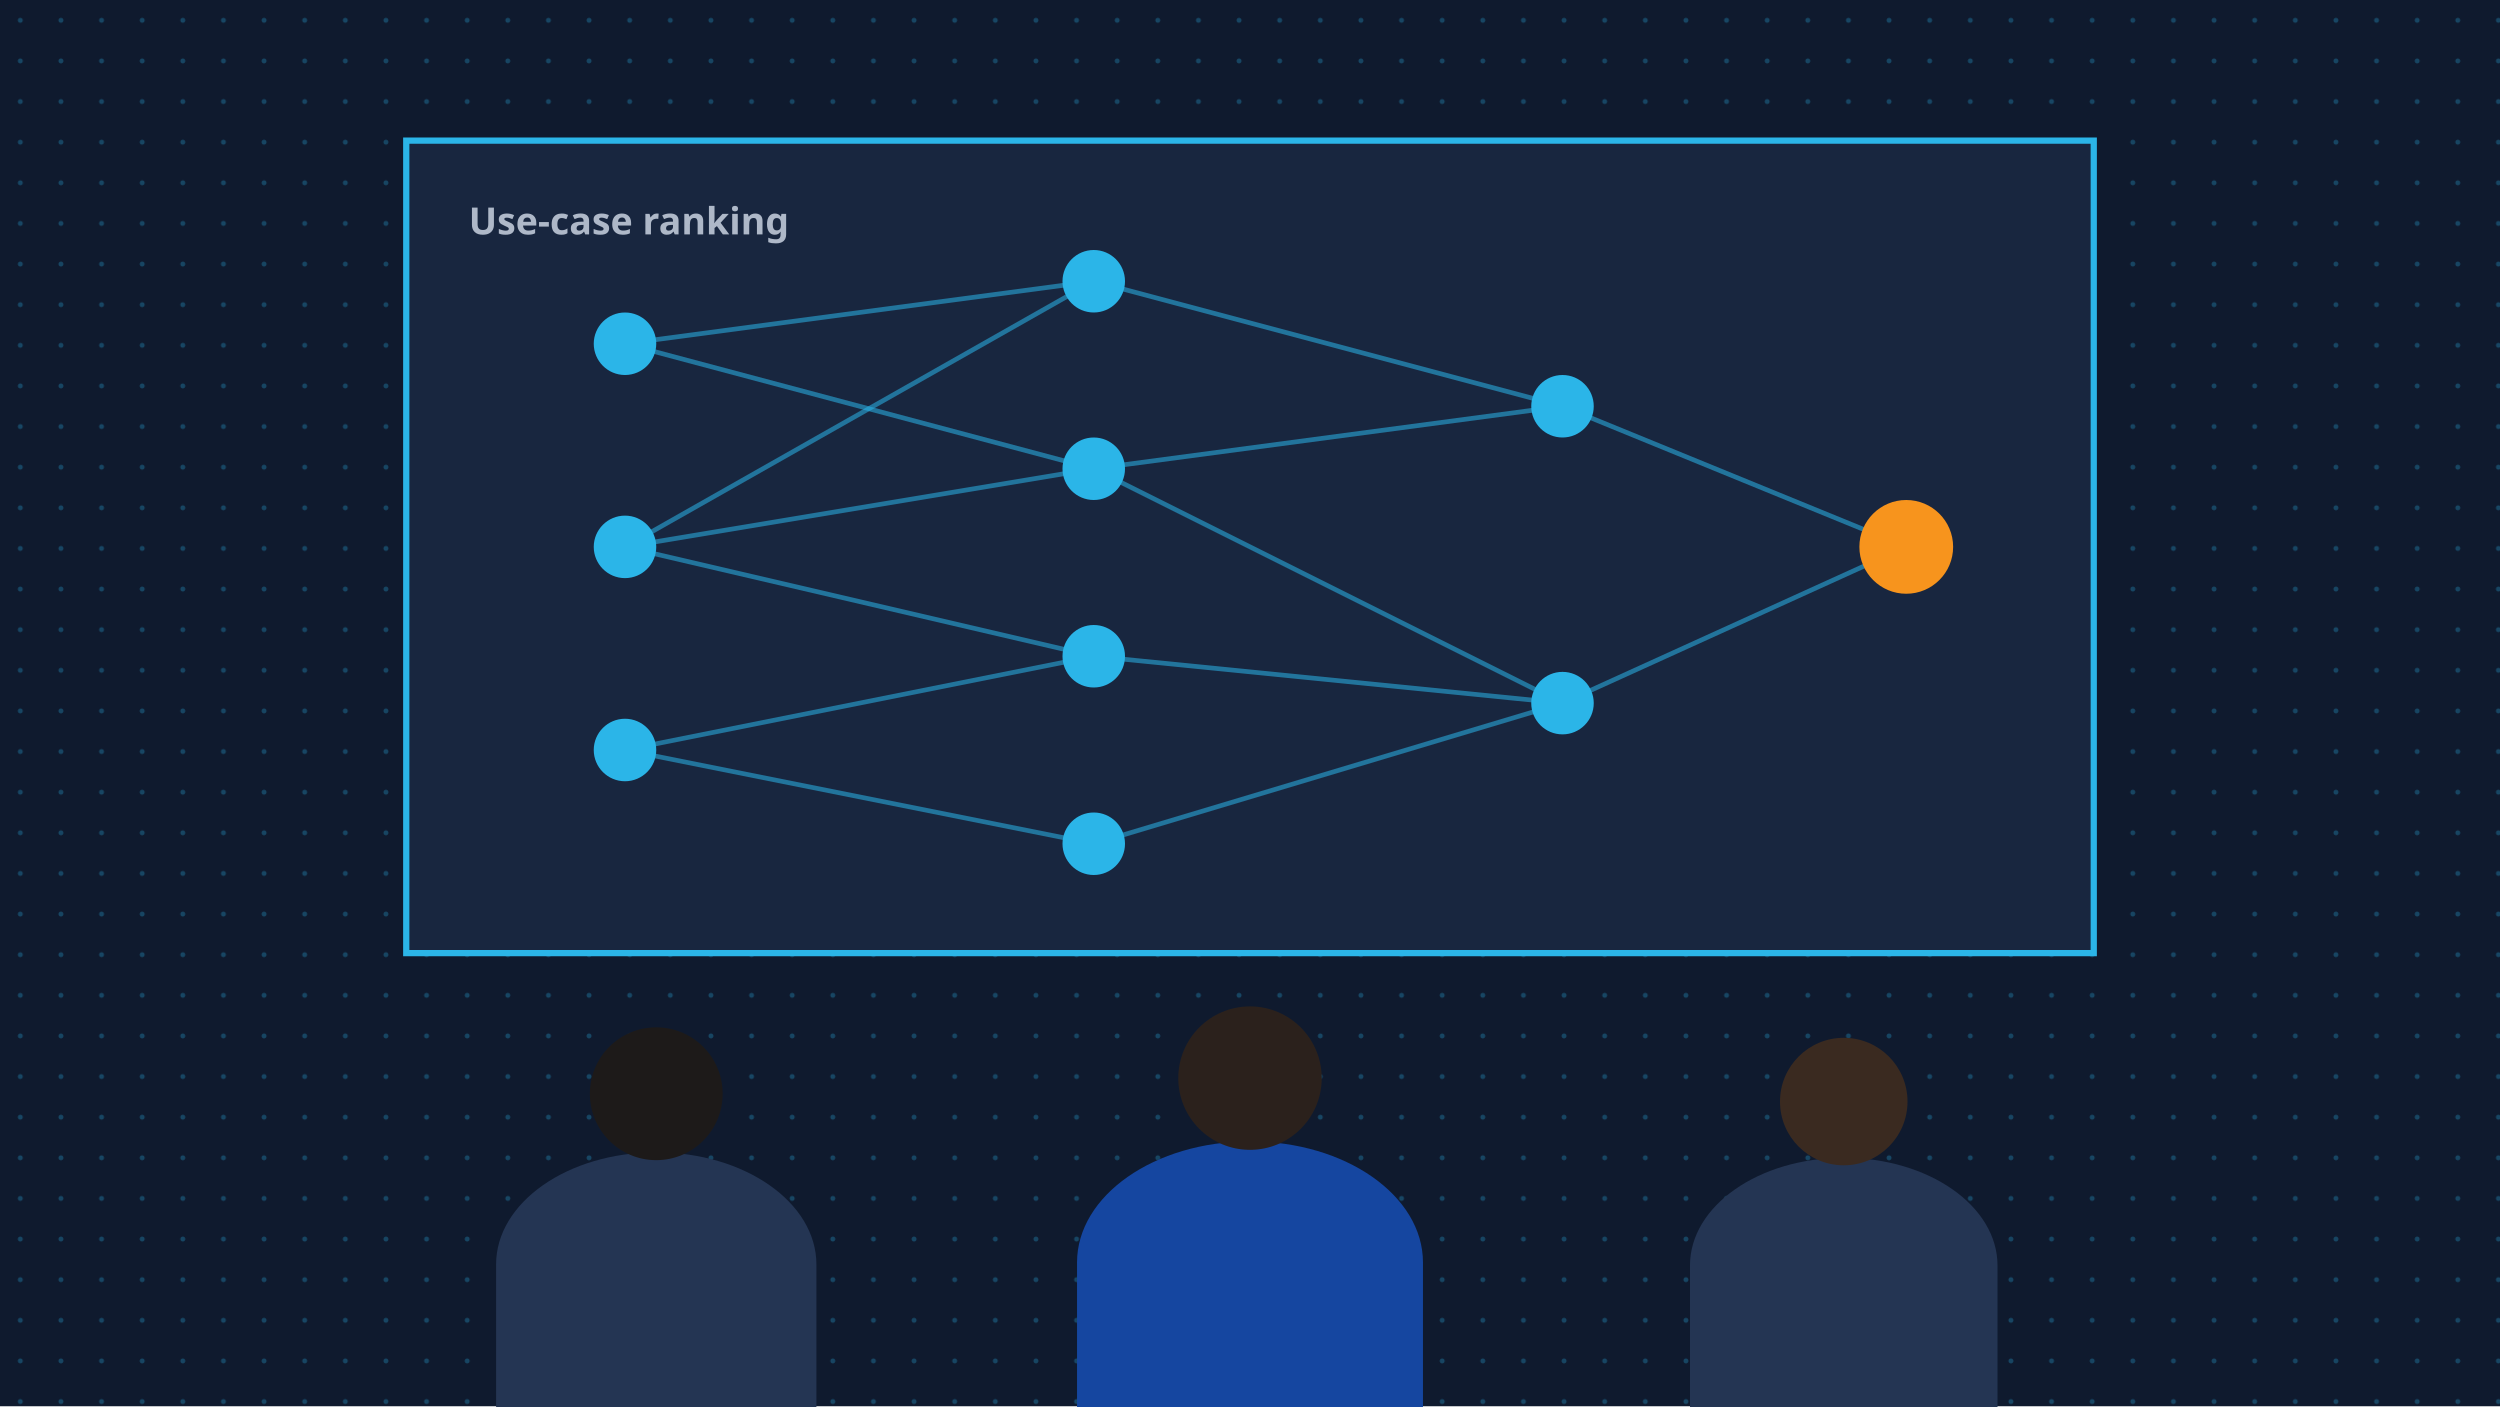
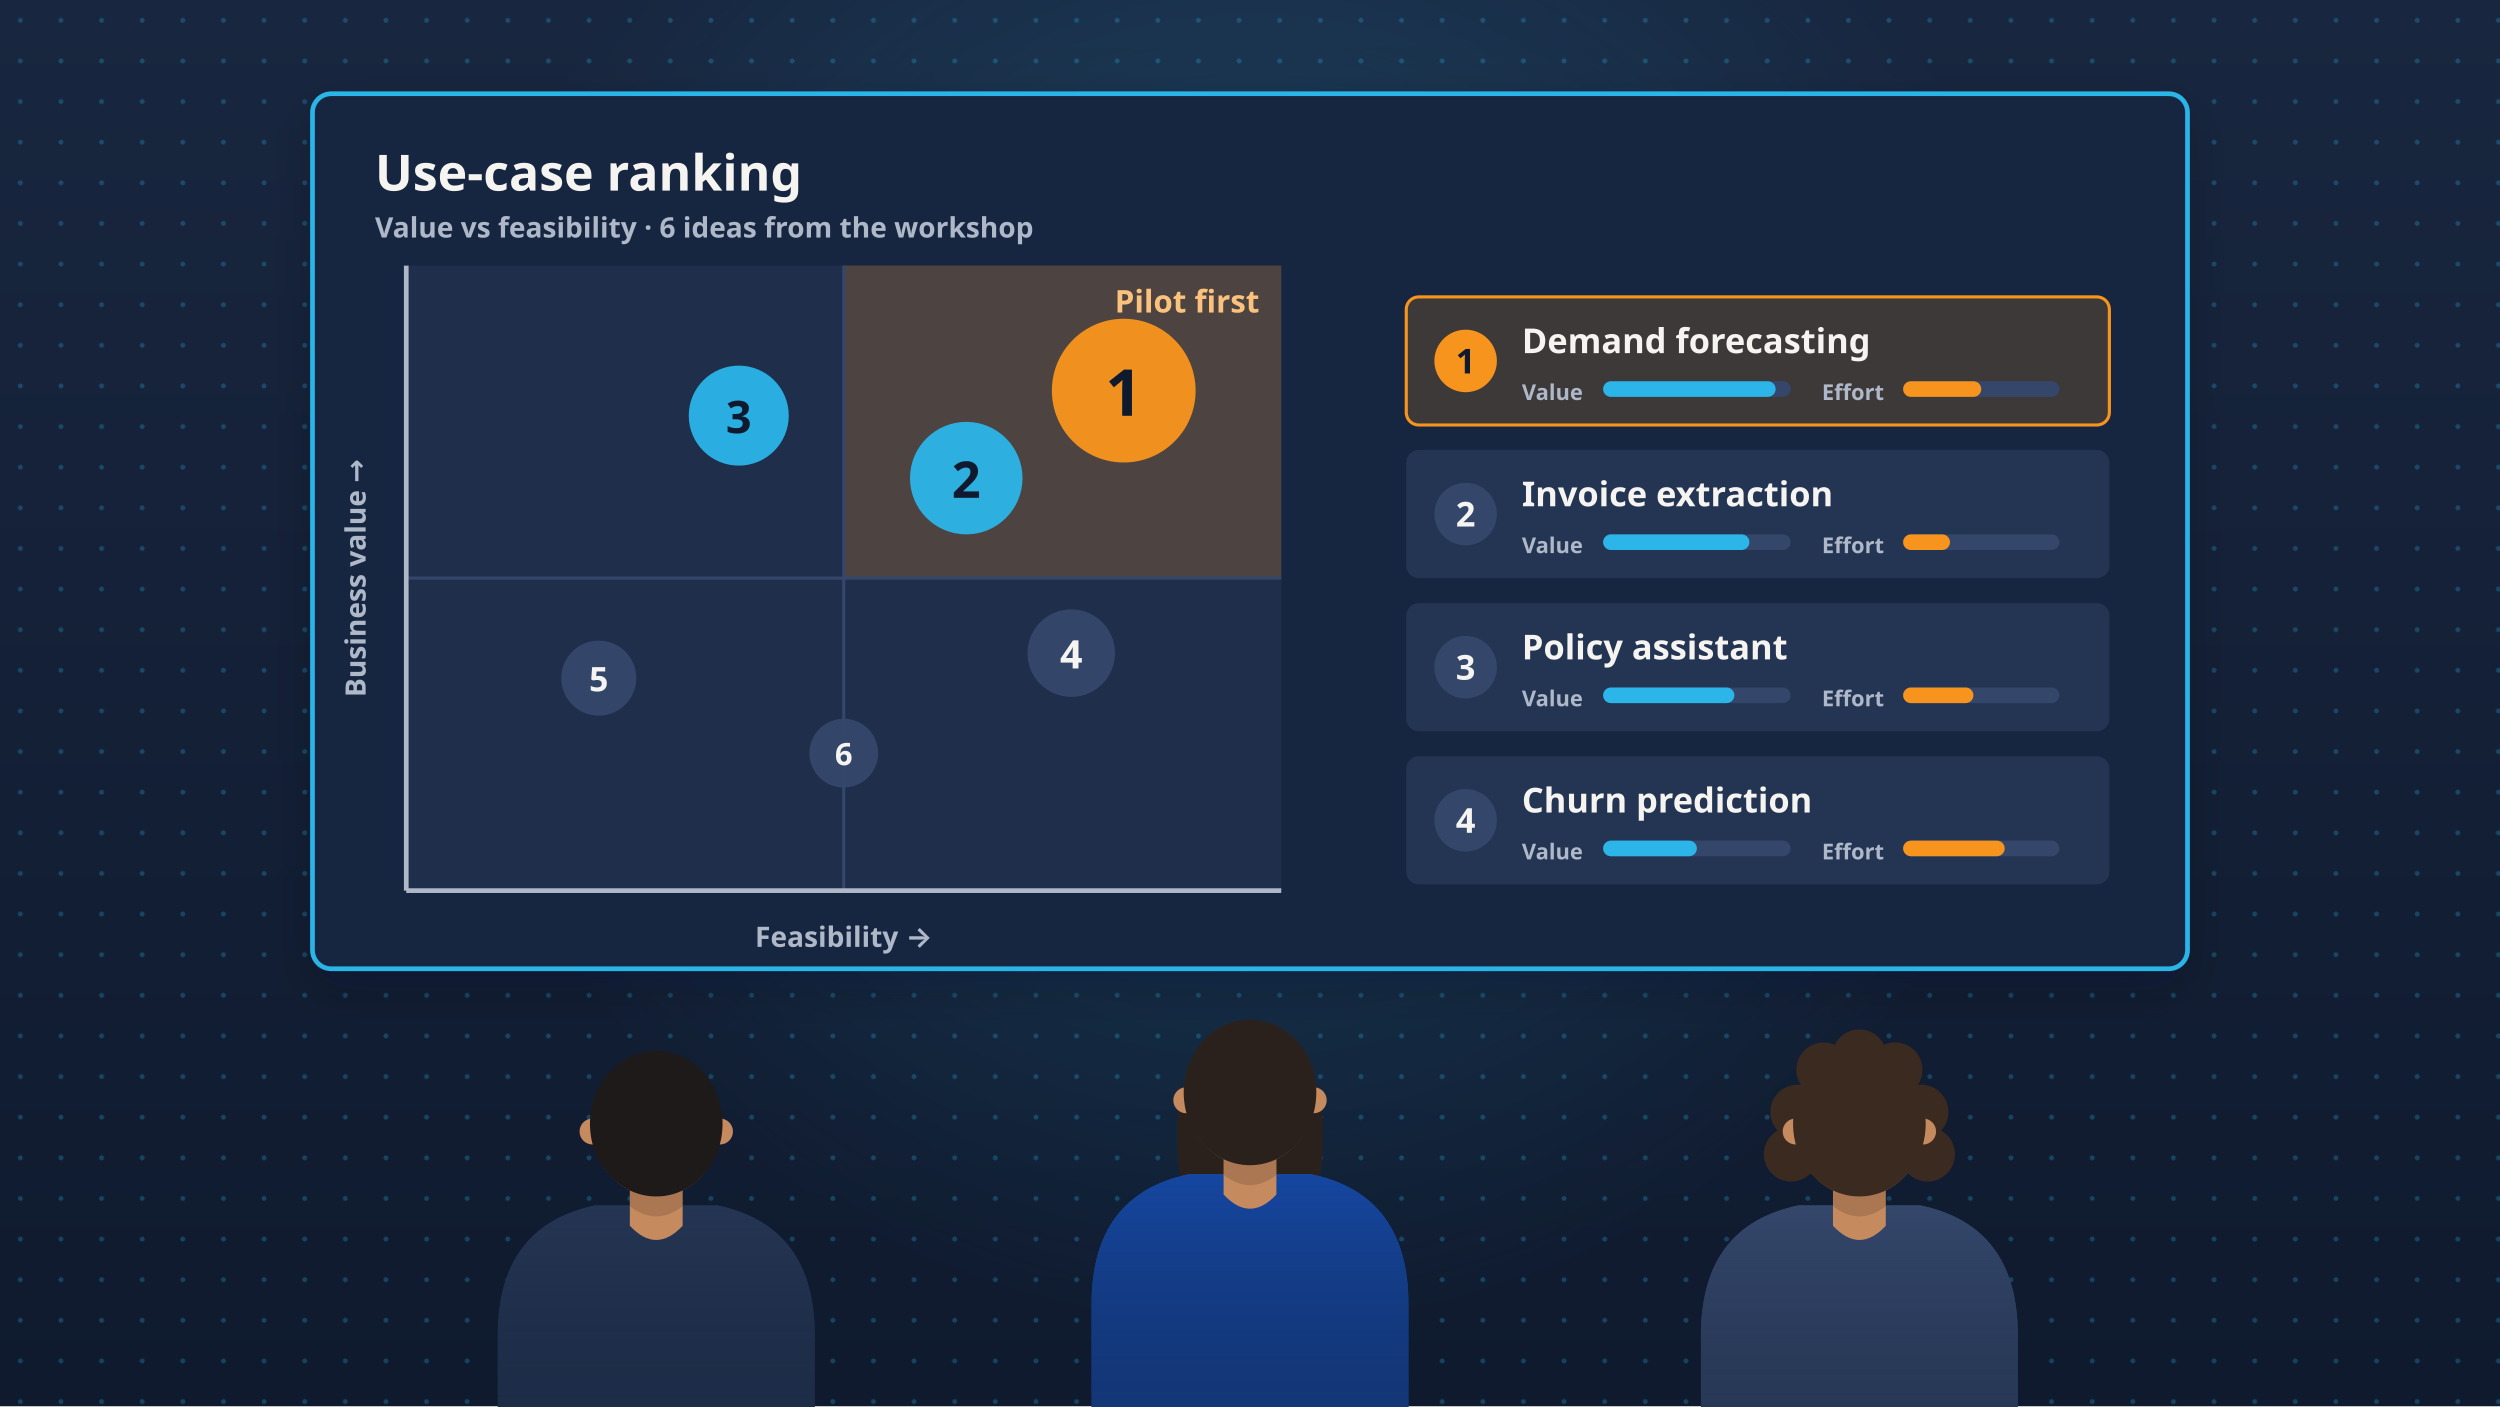
<svg xmlns="http://www.w3.org/2000/svg" viewBox="0 0 1600 900" width="1600" height="900">
-   <rect width="1600" height="900" fill="#0f1a2e" />
  <defs>
-     <pattern id="dots1" width="26" height="26" patternUnits="userSpaceOnUse">
-       <circle cx="13" cy="13" r="1.6" fill="rgba(43,181,232,0.28)" />
+     <filter id="sh" x="-15%" y="-15%" width="130%" height="140%">
+       <feDropShadow dx="0" dy="12" stdDeviation="14" flood-color="#0f1a2e" flood-opacity="0.2" />
+     </filter>
+     <filter id="sh2" x="-15%" y="-15%" width="130%" height="140%">
+       <feDropShadow dx="0" dy="5" stdDeviation="6" flood-color="#0f1a2e" flood-opacity="0.18" />
+     </filter>
+     <filter id="glow" x="-50%" y="-50%" width="200%" height="200%">
+       <feGaussianBlur stdDeviation="10" />
+     </filter>
+     <linearGradient id="g106" x1="0" y1="0" x2="0" y2="1">
+       <stop offset="0" stop-color="#18263f" />
+       <stop offset="1" stop-color="#0f1a2e" />
+     </linearGradient>
+     <pattern id="p107" width="26" height="26" patternUnits="userSpaceOnUse">
+       <circle cx="13" cy="13" r="1.6" fill="rgba(43,181,232,0.26)" />
    </pattern>
+     <radialGradient id="r108" cx="0.5" cy="0.5" r="0.5">
+       <stop offset="0" stop-color="rgba(43,181,232,0.22)" />
+       <stop offset="1" stop-color="rgba(43,181,232,0)" />
+     </radialGradient>
+     <linearGradient id="g109" x1="0" y1="0" x2="0" y2="1">
+       <stop offset="0" stop-color="#243553" />
+       <stop offset="1" stop-color="#243553" />
+     </linearGradient>
+     <linearGradient id="g110" x1="0" y1="0" x2="0" y2="1">
+       <stop offset="0" stop-color="#243553" />
+       <stop offset="1" stop-color="#0f1a2e" stop-opacity="0.35" />
+     </linearGradient>
+     <linearGradient id="g111" x1="0" y1="0" x2="0" y2="1">
+       <stop offset="0" stop-color="#c68a5f" />
+       <stop offset="1" stop-color="#c68a5f" />
+     </linearGradient>
+     <linearGradient id="g112" x1="0" y1="0" x2="0" y2="1">
+       <stop offset="0" stop-color="#1546a0" />
+       <stop offset="1" stop-color="#1546a0" />
+     </linearGradient>
+     <linearGradient id="g113" x1="0" y1="0" x2="0" y2="1">
+       <stop offset="0" stop-color="#1546a0" />
+       <stop offset="1" stop-color="#0f1a2e" stop-opacity="0.35" />
+     </linearGradient>
+     <linearGradient id="g114" x1="0" y1="0" x2="0" y2="1">
+       <stop offset="0" stop-color="#c68a5f" />
+       <stop offset="1" stop-color="#c68a5f" />
+     </linearGradient>
+     <linearGradient id="g115" x1="0" y1="0" x2="0" y2="1">
+       <stop offset="0" stop-color="#34476b" />
+       <stop offset="1" stop-color="#34476b" />
+     </linearGradient>
+     <linearGradient id="g116" x1="0" y1="0" x2="0" y2="1">
+       <stop offset="0" stop-color="#34476b" />
+       <stop offset="1" stop-color="#0f1a2e" stop-opacity="0.35" />
+     </linearGradient>
+     <linearGradient id="g117" x1="0" y1="0" x2="0" y2="1">
+       <stop offset="0" stop-color="#c68a5f" />
+       <stop offset="1" stop-color="#c68a5f" />
+     </linearGradient>
  </defs>
-   <rect width="1600" height="900" fill="url(#dots1)" />
-   <rect x="260" y="90" width="1080" height="520" fill="#18263f" stroke="#2bb5e8" stroke-width="4" />
-   <line x1="400" y1="220" x2="700" y2="180" stroke="rgba(43,181,232,0.55)" stroke-width="3" />
-   <line x1="400" y1="220" x2="700" y2="300" stroke="rgba(43,181,232,0.55)" stroke-width="3" />
-   <line x1="400" y1="350" x2="700" y2="300" stroke="rgba(43,181,232,0.55)" stroke-width="3" />
-   <line x1="400" y1="350" x2="700" y2="420" stroke="rgba(43,181,232,0.55)" stroke-width="3" />
-   <line x1="400" y1="480" x2="700" y2="420" stroke="rgba(43,181,232,0.55)" stroke-width="3" />
-   <line x1="400" y1="480" x2="700" y2="540" stroke="rgba(43,181,232,0.55)" stroke-width="3" />
-   <line x1="400" y1="350" x2="700" y2="180" stroke="rgba(43,181,232,0.55)" stroke-width="3" />
-   <line x1="700" y1="180" x2="1000" y2="260" stroke="rgba(43,181,232,0.55)" stroke-width="3" />
-   <line x1="700" y1="300" x2="1000" y2="260" stroke="rgba(43,181,232,0.55)" stroke-width="3" />
-   <line x1="700" y1="420" x2="1000" y2="450" stroke="rgba(43,181,232,0.55)" stroke-width="3" />
-   <line x1="700" y1="540" x2="1000" y2="450" stroke="rgba(43,181,232,0.55)" stroke-width="3" />
-   <line x1="700" y1="300" x2="1000" y2="450" stroke="rgba(43,181,232,0.55)" stroke-width="3" />
-   <line x1="1000" y1="260" x2="1220" y2="350" stroke="rgba(43,181,232,0.55)" stroke-width="3" />
-   <line x1="1000" y1="450" x2="1220" y2="350" stroke="rgba(43,181,232,0.55)" stroke-width="3" />
-   <circle cx="400" cy="220" r="20" fill="#2bb5e8" />
-   <circle cx="400" cy="350" r="20" fill="#2bb5e8" />
-   <circle cx="400" cy="480" r="20" fill="#2bb5e8" />
-   <circle cx="700" cy="180" r="20" fill="#2bb5e8" />
-   <circle cx="700" cy="300" r="20" fill="#2bb5e8" />
-   <circle cx="700" cy="420" r="20" fill="#2bb5e8" />
-   <circle cx="700" cy="540" r="20" fill="#2bb5e8" />
-   <circle cx="1000" cy="260" r="20" fill="#2bb5e8" />
-   <circle cx="1000" cy="450" r="20" fill="#2bb5e8" />
-   <circle cx="1220" cy="350" r="30" fill="#f7941d" />
-   <text x="300" y="150" fill="#aeb8c8" font-size="24" font-weight="600" font-family="Archivo, 'Segoe UI', system-ui, sans-serif">Use-case ranking</text>
-   <path d="M317.5,950 V809.25 A102.5,71.75 0 0 1 522.5,809.25 V950 Z" fill="#243553" />
-   <circle cx="420" cy="700" r="42.5" fill="#1d1a19" />
-   <path d="M689.3,960 V807.99 A110.7,77.49 0 0 1 910.7,807.99 V960 Z" fill="#1546a0" />
-   <circle cx="800" cy="690" r="45.9" fill="#2b211c" />
-   <path d="M1081.6,945 V809.88 A98.4,68.88 0 0 1 1278.4,809.88 V945 Z" fill="#243553" />
-   <circle cx="1180" cy="705" r="40.8" fill="#3a2a20" />
+   <rect width="1600" height="900" fill="url(#g106)" />
+   <rect x="0" y="0" width="1600" height="900" fill="url(#p107)" />
+   <circle cx="800" cy="330" r="520" fill="url(#r108)" />
+   <g filter="url(#sh)">
+     <rect x="200" y="60" width="1200" height="560" rx="12" fill="#18263f" stroke="#2bb5e8" stroke-width="3" />
+   </g>
+   <text x="240" y="122" fill="#f5f4f1" font-size="32" font-weight="800" font-family="Archivo, 'Segoe UI', system-ui, -apple-system, sans-serif">Use-case ranking</text>
+   <text x="240" y="152" fill="#aeb8c8" font-size="18" font-weight="600" font-family="Archivo, 'Segoe UI', system-ui, -apple-system, sans-serif">Value vs feasibility · 6 ideas from the workshop</text>
+   <rect x="260" y="170" width="560" height="400" fill="#243553" opacity="0.55" />
+   <rect x="540" y="170" width="280" height="200" fill="rgba(247,148,29,0.22)" />
+   <line x1="540" y1="170" x2="540" y2="570" stroke="#34476b" stroke-width="2" />
+   <line x1="260" y1="370" x2="820" y2="370" stroke="#34476b" stroke-width="2" />
+   <line x1="260" y1="170" x2="260" y2="570" stroke="#aeb8c8" stroke-width="3" />
+   <line x1="260" y1="570" x2="820" y2="570" stroke="#aeb8c8" stroke-width="3" />
+   <text x="540" y="606" fill="#aeb8c8" font-size="18" font-weight="700" font-family="Archivo, 'Segoe UI', system-ui, -apple-system, sans-serif" text-anchor="middle">Feasibility  →</text>
+   <text transform="translate(234 370) rotate(-90)" text-anchor="middle" fill="#aeb8c8" font-size="18" font-weight="700" font-family="Archivo, 'Segoe UI', system-ui, sans-serif">Business value  →</text>
+   <text x="806" y="200" fill="#fbc27d" font-size="20" font-weight="800" font-family="Archivo, 'Segoe UI', system-ui, -apple-system, sans-serif" text-anchor="end">Pilot first</text>
+   <circle cx="719.2" cy="250" r="46" fill="#f7941d" opacity="0.95" />
+   <text x="719.2" y="266.1" fill="#0f1a2e" font-size="41.4" font-weight="800" font-family="Archivo, 'Segoe UI', system-ui, -apple-system, sans-serif" text-anchor="middle">1</text>
+   <circle cx="618.4" cy="306" r="36" fill="#2bb5e8" opacity="0.95" />
+   <text x="618.4" y="318.6" fill="#0f1a2e" font-size="32.4" font-weight="800" font-family="Archivo, 'Segoe UI', system-ui, -apple-system, sans-serif" text-anchor="middle">2</text>
+   <circle cx="472.8" cy="266" r="32" fill="#2bb5e8" opacity="0.95" />
+   <text x="472.8" y="277.2" fill="#0f1a2e" font-size="28.8" font-weight="800" font-family="Archivo, 'Segoe UI', system-ui, -apple-system, sans-serif" text-anchor="middle">3</text>
+   <circle cx="685.6" cy="418" r="28" fill="#34476b" opacity="0.95" />
+   <text x="685.6" y="427.8" fill="#f5f4f1" font-size="25.2" font-weight="800" font-family="Archivo, 'Segoe UI', system-ui, -apple-system, sans-serif" text-anchor="middle">4</text>
+   <circle cx="383.2" cy="434" r="24" fill="#34476b" opacity="0.95" />
+   <text x="383.2" y="442.4" fill="#f5f4f1" font-size="21.6" font-weight="800" font-family="Archivo, 'Segoe UI', system-ui, -apple-system, sans-serif" text-anchor="middle">5</text>
+   <circle cx="540" cy="482" r="22" fill="#34476b" opacity="0.95" />
+   <text x="540" y="489.7" fill="#f5f4f1" font-size="19.8" font-weight="800" font-family="Archivo, 'Segoe UI', system-ui, -apple-system, sans-serif" text-anchor="middle">6</text>
+   <rect x="900" y="190" width="450" height="82" rx="8" fill="rgba(247,148,29,0.18)" stroke="#f7941d" stroke-width="2" />
+   <circle cx="938" cy="231" r="20" fill="#f7941d" />
+   <text x="938" y="239" fill="#0f1a2e" font-size="22" font-weight="800" font-family="Archivo, 'Segoe UI', system-ui, -apple-system, sans-serif" text-anchor="middle">1</text>
+   <text x="974" y="226" fill="#f5f4f1" font-size="22" font-weight="700" font-family="Archivo, 'Segoe UI', system-ui, -apple-system, sans-serif">Demand forecasting</text>
+   <text x="974" y="256" fill="#aeb8c8" font-size="14" font-weight="700" font-family="Archivo, 'Segoe UI', system-ui, -apple-system, sans-serif">Value</text>
+   <rect x="1026" y="244" width="120" height="10" rx="5" fill="#34476b" />
+   <rect x="1026" y="244" width="110.4" height="10" rx="5" fill="#2bb5e8" />
+   <text x="1166" y="256" fill="#aeb8c8" font-size="14" font-weight="700" font-family="Archivo, 'Segoe UI', system-ui, -apple-system, sans-serif">Effort</text>
+   <rect x="1218" y="244" width="100" height="10" rx="5" fill="#34476b" />
+   <rect x="1218" y="244" width="50" height="10" rx="5" fill="#f7941d" />
+   <rect x="900" y="288" width="450" height="82" rx="8" fill="#243553" />
+   <circle cx="938" cy="329" r="20" fill="#34476b" />
+   <text x="938" y="337" fill="#f5f4f1" font-size="22" font-weight="800" font-family="Archivo, 'Segoe UI', system-ui, -apple-system, sans-serif" text-anchor="middle">2</text>
+   <text x="974" y="324" fill="#f5f4f1" font-size="22" font-weight="700" font-family="Archivo, 'Segoe UI', system-ui, -apple-system, sans-serif">Invoice extraction</text>
+   <text x="974" y="354" fill="#aeb8c8" font-size="14" font-weight="700" font-family="Archivo, 'Segoe UI', system-ui, -apple-system, sans-serif">Value</text>
+   <rect x="1026" y="342" width="120" height="10" rx="5" fill="#34476b" />
+   <rect x="1026" y="342" width="93.6" height="10" rx="5" fill="#2bb5e8" />
+   <text x="1166" y="354" fill="#aeb8c8" font-size="14" font-weight="700" font-family="Archivo, 'Segoe UI', system-ui, -apple-system, sans-serif">Effort</text>
+   <rect x="1218" y="342" width="100" height="10" rx="5" fill="#34476b" />
+   <rect x="1218" y="342" width="30" height="10" rx="5" fill="#f7941d" />
+   <rect x="900" y="386" width="450" height="82" rx="8" fill="#243553" />
+   <circle cx="938" cy="427" r="20" fill="#34476b" />
+   <text x="938" y="435" fill="#f5f4f1" font-size="22" font-weight="800" font-family="Archivo, 'Segoe UI', system-ui, -apple-system, sans-serif" text-anchor="middle">3</text>
+   <text x="974" y="422" fill="#f5f4f1" font-size="22" font-weight="700" font-family="Archivo, 'Segoe UI', system-ui, -apple-system, sans-serif">Policy assistant</text>
+   <text x="974" y="452" fill="#aeb8c8" font-size="14" font-weight="700" font-family="Archivo, 'Segoe UI', system-ui, -apple-system, sans-serif">Value</text>
+   <rect x="1026" y="440" width="120" height="10" rx="5" fill="#34476b" />
+   <rect x="1026" y="440" width="84" height="10" rx="5" fill="#2bb5e8" />
+   <text x="1166" y="452" fill="#aeb8c8" font-size="14" font-weight="700" font-family="Archivo, 'Segoe UI', system-ui, -apple-system, sans-serif">Effort</text>
+   <rect x="1218" y="440" width="100" height="10" rx="5" fill="#34476b" />
+   <rect x="1218" y="440" width="45" height="10" rx="5" fill="#f7941d" />
+   <rect x="900" y="484" width="450" height="82" rx="8" fill="#243553" />
+   <circle cx="938" cy="525" r="20" fill="#34476b" />
+   <text x="938" y="533" fill="#f5f4f1" font-size="22" font-weight="800" font-family="Archivo, 'Segoe UI', system-ui, -apple-system, sans-serif" text-anchor="middle">4</text>
+   <text x="974" y="520" fill="#f5f4f1" font-size="22" font-weight="700" font-family="Archivo, 'Segoe UI', system-ui, -apple-system, sans-serif">Churn prediction</text>
+   <text x="974" y="550" fill="#aeb8c8" font-size="14" font-weight="700" font-family="Archivo, 'Segoe UI', system-ui, -apple-system, sans-serif">Value</text>
+   <rect x="1026" y="538" width="120" height="10" rx="5" fill="#34476b" />
+   <rect x="1026" y="538" width="60" height="10" rx="5" fill="#2bb5e8" />
+   <text x="1166" y="550" fill="#aeb8c8" font-size="14" font-weight="700" font-family="Archivo, 'Segoe UI', system-ui, -apple-system, sans-serif">Effort</text>
+   <rect x="1218" y="538" width="100" height="10" rx="5" fill="#34476b" />
+   <rect x="1218" y="538" width="65" height="10" rx="5" fill="#f7941d" />
+   <path d="M318.6,1021.08 V854.68 Q318.6,784.48 381,771.48 L459,771.48 Q521.4,784.48 521.4,854.68 V1021.08 Z" fill="url(#g109)" />
+   <path d="M318.6,1021.08 V854.68 Q318.6,784.48 381,771.48 L459,771.48 Q521.4,784.48 521.4,854.68 V1021.08 Z" fill="url(#g110)" />
+   <path d="M403.1,744.96 h33.8 v39.52 q-16.9,18.2 -33.8,0 Z" fill="#c68a5f" />
+   <path d="M403.1,757.44 h33.8 v14.56 q-16.9,13 -33.8,0 Z" fill="rgba(0,0,0,0.14)" />
+   <circle cx="379.232" cy="724.16" r="8.32" fill="#c68a5f" />
+   <circle cx="460.768" cy="724.16" r="8.32" fill="#c68a5f" />
+   <ellipse cx="420" cy="720" rx="41.6" ry="45.76" fill="url(#g111)" />
+   <ellipse cx="420" cy="719.168" rx="42.432" ry="46.592" fill="#1d1a19" />
+   <path d="M755.072,695.84 C745.92,779.04 775.04,808.16 800,804 C824.96,808.16 854.08,779.04 844.928,695.84 Z" fill="#2b211c" />
+   <path d="M698.6,1001.08 V834.68 Q698.6,764.48 761,751.48 L839,751.48 Q901.4,764.48 901.4,834.68 V1001.08 Z" fill="url(#g112)" />
+   <path d="M698.6,1001.08 V834.68 Q698.6,764.48 761,751.48 L839,751.48 Q901.4,764.48 901.4,834.68 V1001.08 Z" fill="url(#g113)" />
+   <path d="M783.1,724.96 h33.8 v39.52 q-16.9,18.2 -33.8,0 Z" fill="#c68a5f" />
+   <path d="M783.1,737.44 h33.8 v14.56 q-16.9,13 -33.8,0 Z" fill="rgba(0,0,0,0.14)" />
+   <circle cx="759.232" cy="704.16" r="8.32" fill="#c68a5f" />
+   <circle cx="840.768" cy="704.16" r="8.32" fill="#c68a5f" />
+   <ellipse cx="800" cy="700" rx="41.6" ry="45.76" fill="url(#g114)" />
+   <ellipse cx="800" cy="699.168" rx="42.432" ry="46.592" fill="#2b211c" />
+   <circle cx="1150.48" cy="711.68" r="17.472" fill="#3a2a20" />
+   <circle cx="1146.32" cy="738.72" r="17.472" fill="#3a2a20" />
+   <circle cx="1229.52" cy="711.68" r="17.472" fill="#3a2a20" />
+   <circle cx="1233.68" cy="738.72" r="17.472" fill="#3a2a20" />
+   <circle cx="1167.12" cy="684.64" r="17.472" fill="#3a2a20" />
+   <circle cx="1212.88" cy="684.64" r="17.472" fill="#3a2a20" />
+   <circle cx="1190" cy="676.32" r="17.472" fill="#3a2a20" />
+   <path d="M1088.6,1021.08 V854.68 Q1088.6,784.48 1151,771.48 L1229,771.48 Q1291.4,784.48 1291.4,854.68 V1021.08 Z" fill="url(#g115)" />
+   <path d="M1088.6,1021.08 V854.68 Q1088.6,784.48 1151,771.48 L1229,771.48 Q1291.4,784.48 1291.4,854.68 V1021.08 Z" fill="url(#g116)" />
+   <path d="M1173.1,744.96 h33.8 v39.52 q-16.9,18.2 -33.8,0 Z" fill="#c68a5f" />
+   <path d="M1173.1,757.44 h33.8 v14.56 q-16.9,13 -33.8,0 Z" fill="rgba(0,0,0,0.14)" />
+   <circle cx="1149.232" cy="724.16" r="8.32" fill="#c68a5f" />
+   <circle cx="1230.768" cy="724.16" r="8.32" fill="#c68a5f" />
+   <ellipse cx="1190" cy="720" rx="41.6" ry="45.76" fill="url(#g117)" />
+   <ellipse cx="1190" cy="719.168" rx="42.432" ry="46.592" fill="#3a2a20" />
</svg>
